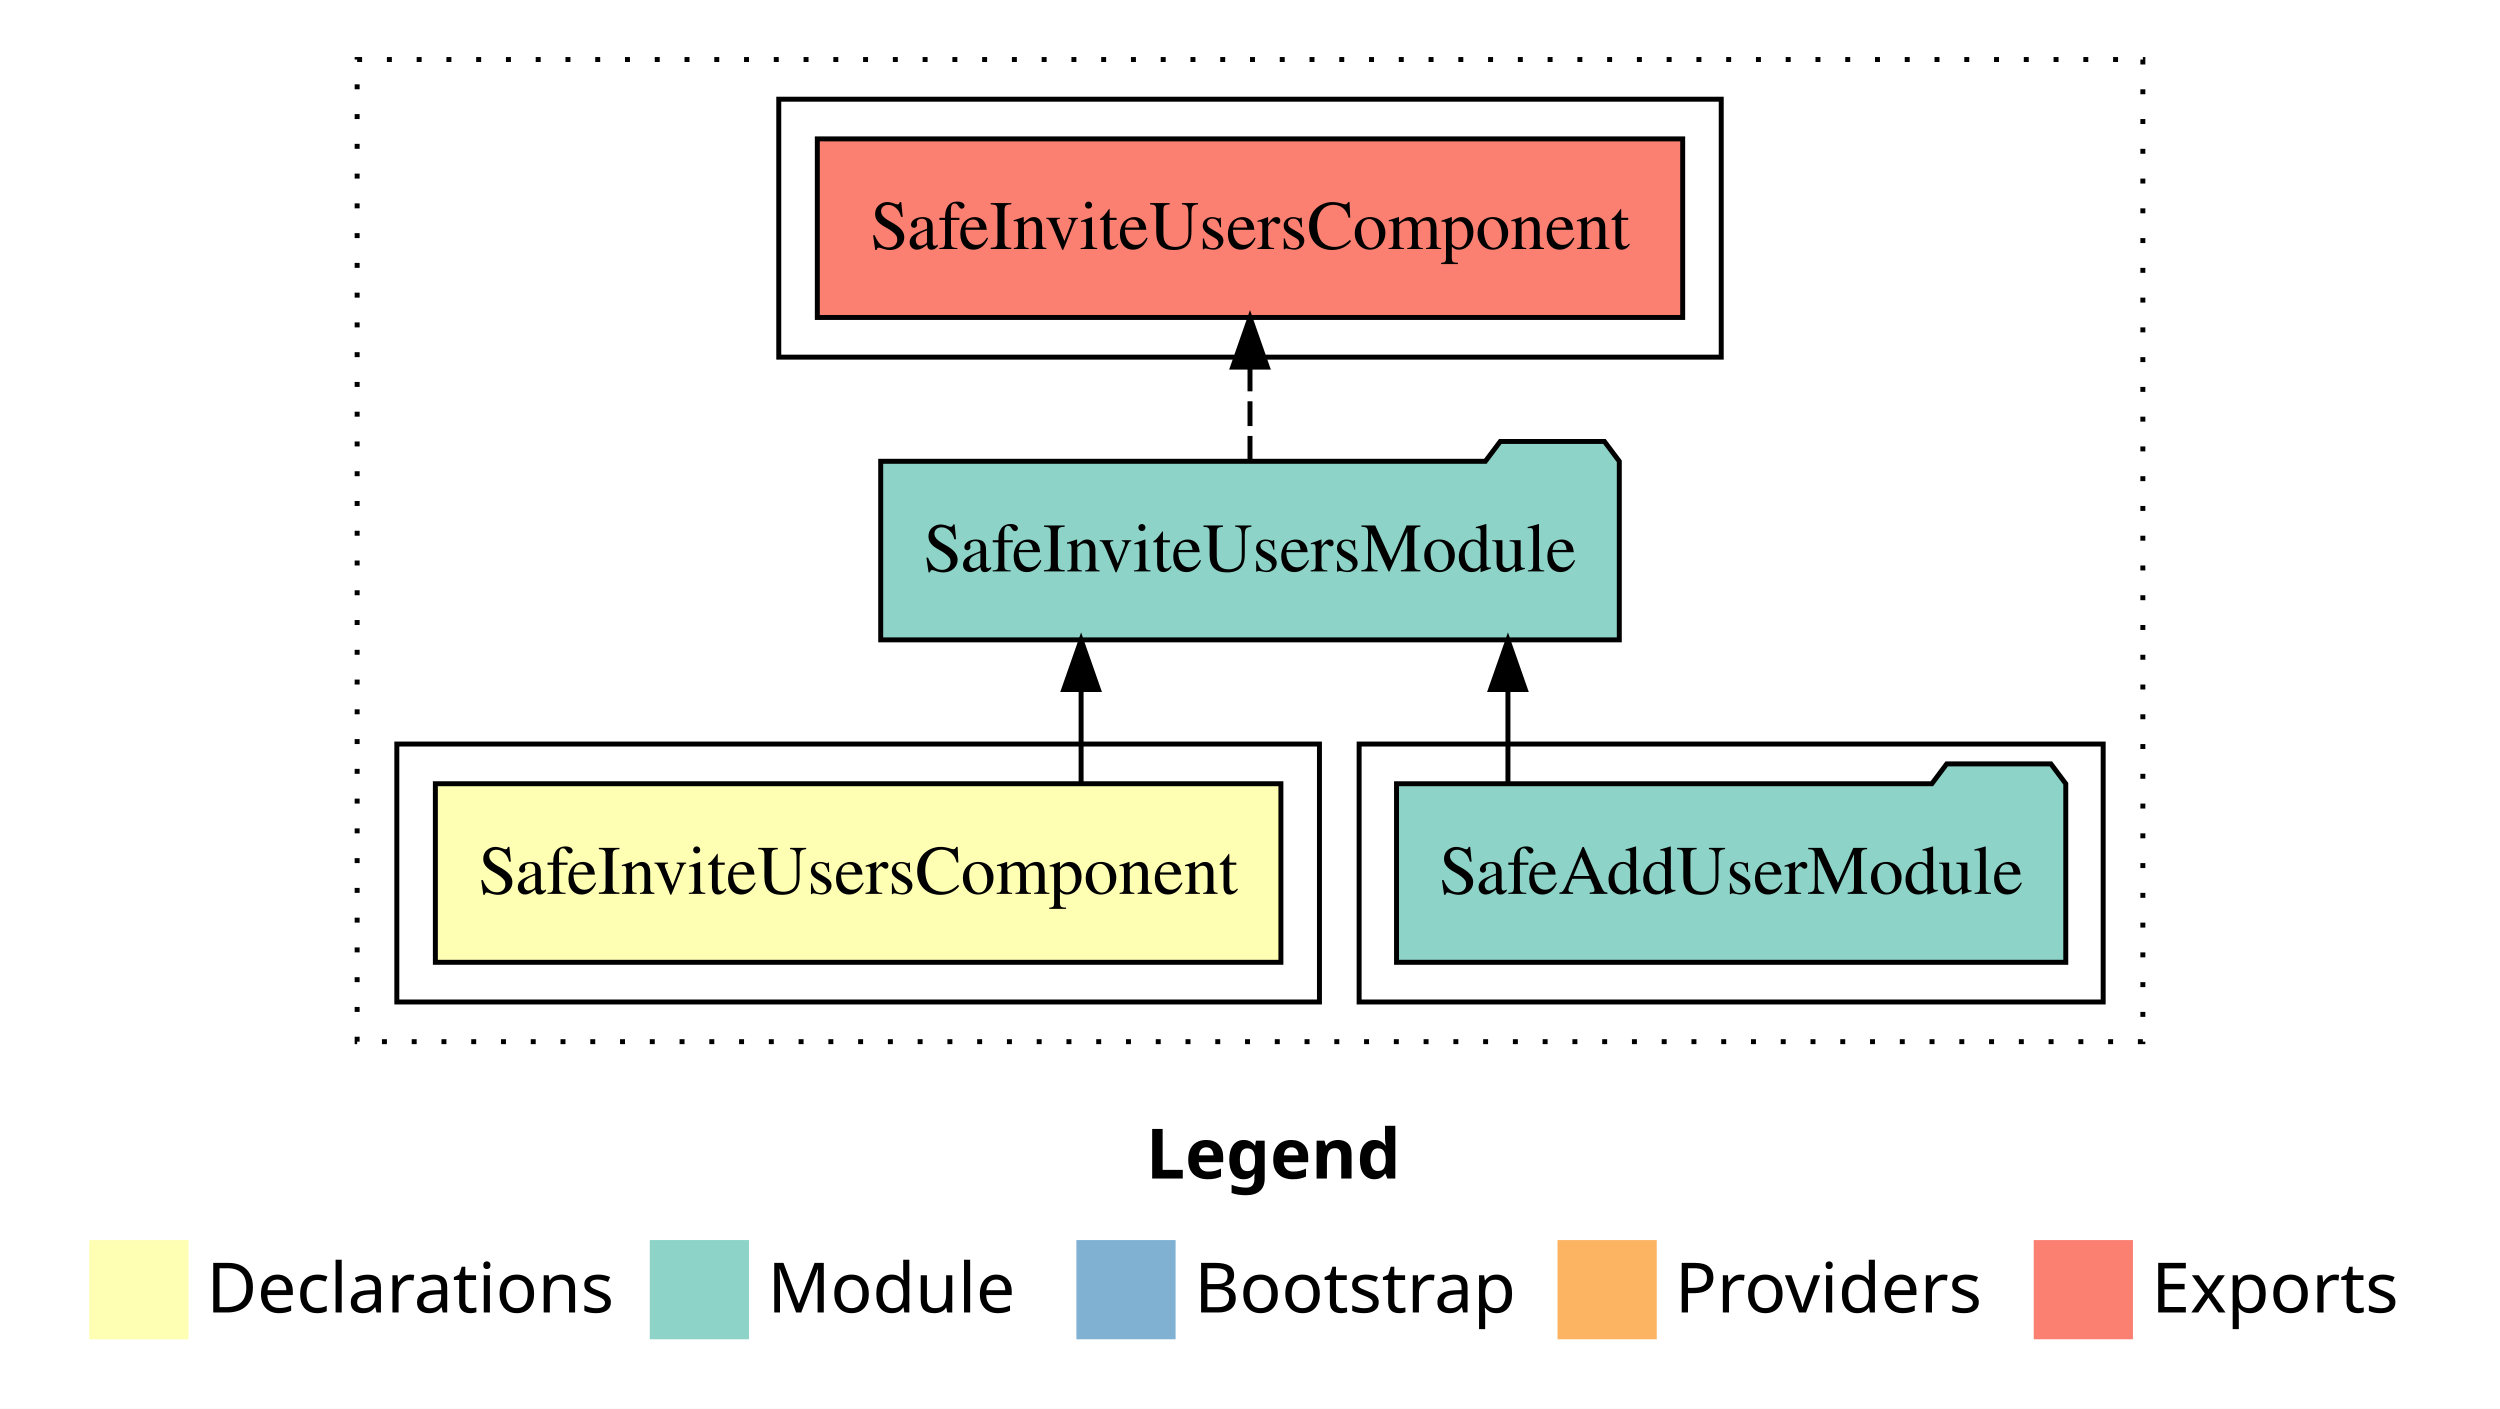
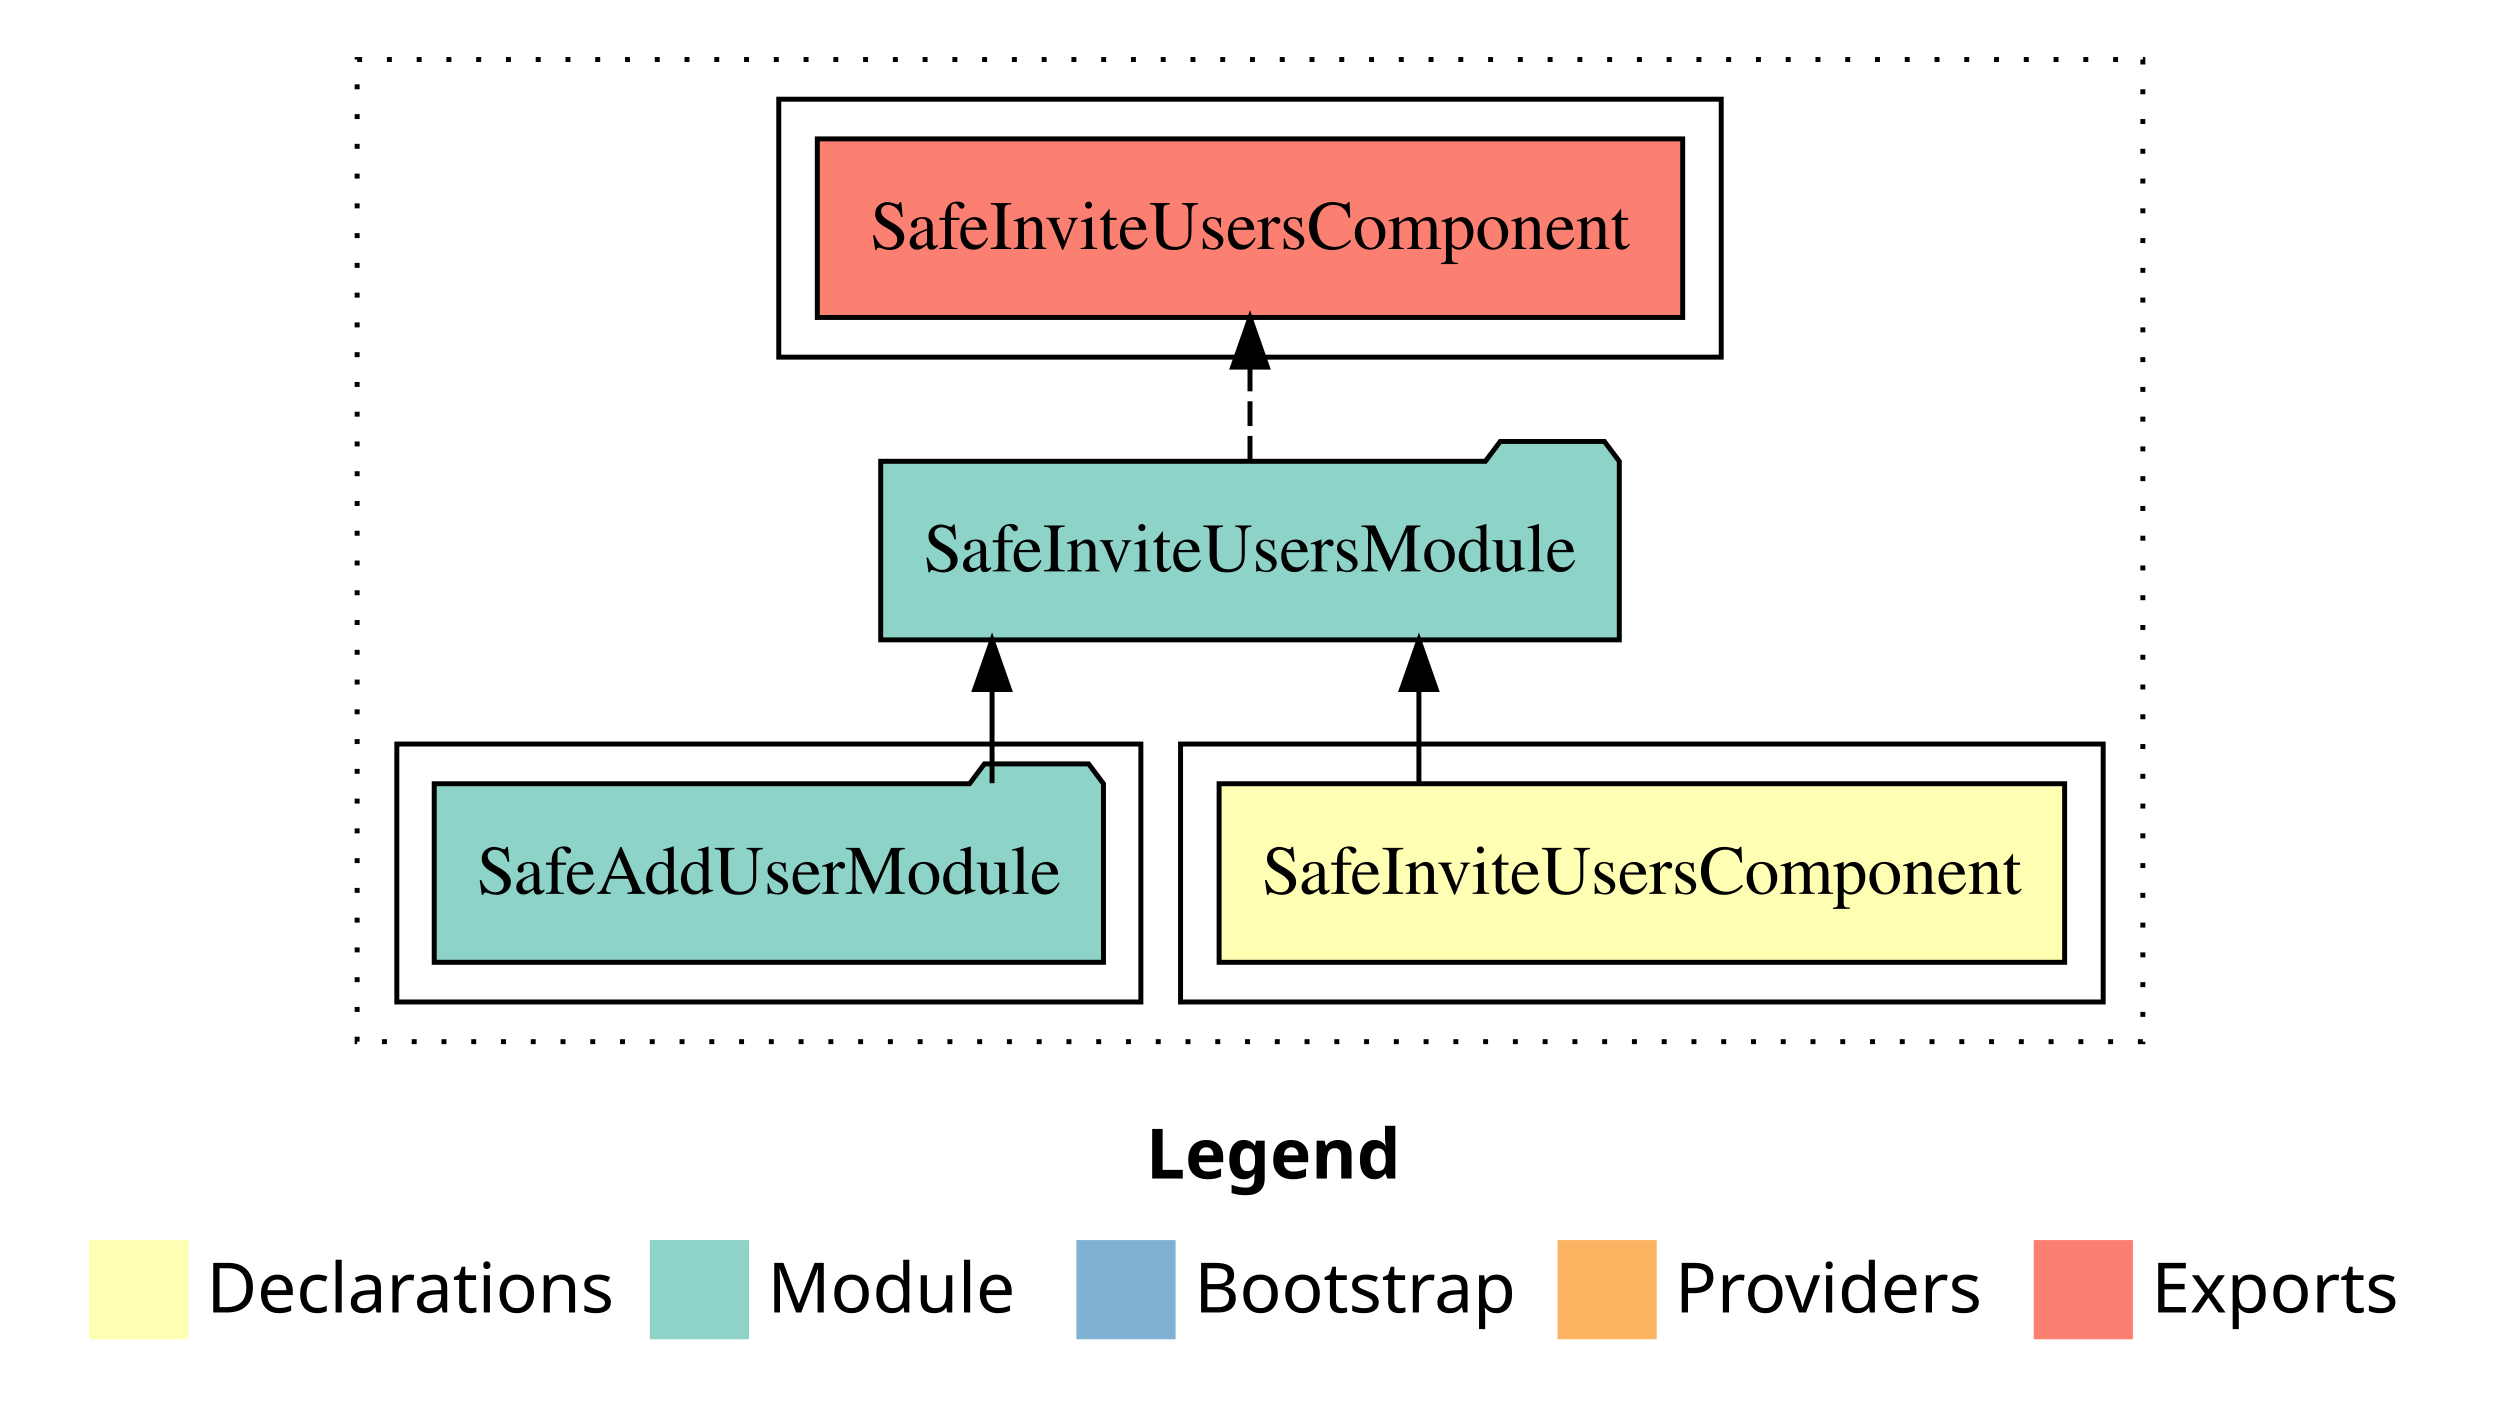
<svg xmlns="http://www.w3.org/2000/svg" width="504pt" height="284pt" viewBox="0.00 0.00 504.00 284.00">
  <g id="graph0" class="graph" transform="scale(1 1) rotate(0) translate(4 280)">
    <polygon fill="white" stroke="transparent" points="-4,4 -4,-280 500,-280 500,4 -4,4" />
    <text text-anchor="start" x="227.01" y="-42.4" font-family="sans-serif" font-weight="bold" font-size="14.00">Legend</text>
    <polygon fill="#ffffb3" stroke="transparent" points="14,-10 14,-30 34,-30 34,-10 14,-10" />
    <text text-anchor="start" x="37.63" y="-15.4" font-family="sans-serif" font-size="14.00">  Declarations</text>
    <polygon fill="#8dd3c7" stroke="transparent" points="127,-10 127,-30 147,-30 147,-10 127,-10" />
    <text text-anchor="start" x="150.73" y="-15.4" font-family="sans-serif" font-size="14.00">  Module</text>
    <polygon fill="#80b1d3" stroke="transparent" points="213,-10 213,-30 233,-30 233,-10 213,-10" />
    <text text-anchor="start" x="236.78" y="-15.4" font-family="sans-serif" font-size="14.00">  Bootstrap</text>
    <polygon fill="#fdb462" stroke="transparent" points="310,-10 310,-30 330,-30 330,-10 310,-10" />
    <text text-anchor="start" x="333.67" y="-15.4" font-family="sans-serif" font-size="14.00">  Providers</text>
    <polygon fill="#fb8072" stroke="transparent" points="406,-10 406,-30 426,-30 426,-10 406,-10" />
    <text text-anchor="start" x="429.73" y="-15.4" font-family="sans-serif" font-size="14.00">  Exports</text>
    <g id="clust1" class="cluster">
      <polygon fill="none" stroke="black" stroke-dasharray="1,5" points="68,-70 68,-268 428,-268 428,-70 68,-70" />
    </g>
-     <g id="clust4" class="cluster">
-       <polygon fill="none" stroke="black" points="270,-78 270,-130 420,-130 420,-78 270,-78" />
+     <g id="clust2" class="cluster">
+       <polygon fill="none" stroke="black" points="234,-78 234,-130 420,-130 420,-78 234,-78" />
    </g>
    <g id="clust5" class="cluster">
      <polygon fill="none" stroke="black" points="153,-208 153,-260 343,-260 343,-208 153,-208" />
    </g>
-     <g id="clust2" class="cluster">
-       <polygon fill="none" stroke="black" points="76,-78 76,-130 262,-130 262,-78 76,-78" />
+     <g id="clust4" class="cluster">
+       <polygon fill="none" stroke="black" points="76,-78 76,-130 226,-130 226,-78 76,-78" />
    </g>
    <g id="node1" class="node">
-       <polygon fill="#ffffb3" stroke="black" points="254.23,-122 83.77,-122 83.77,-86 254.23,-86 254.23,-122" />
-       <text text-anchor="middle" x="169" y="-99.8" font-family="Times,serif" font-size="14.00">SafeInviteUsersComponent</text>
+       <polygon fill="#ffffb3" stroke="black" points="412.23,-122 241.77,-122 241.77,-86 412.23,-86 412.23,-122" />
+       <text text-anchor="middle" x="327" y="-99.8" font-family="Times,serif" font-size="14.00">SafeInviteUsersComponent</text>
    </g>
    <g id="node2" class="node">
      <polygon fill="#8dd3c7" stroke="black" points="322.45,-187 319.45,-191 298.45,-191 295.45,-187 173.55,-187 173.55,-151 322.45,-151 322.45,-187" />
      <text text-anchor="middle" x="248" y="-164.8" font-family="Times,serif" font-size="14.00">SafeInviteUsersModule</text>
    </g>
    <g id="edge1" class="edge">
-       <path fill="none" stroke="black" d="M213.95,-122.11C213.95,-122.11 213.95,-140.99 213.95,-140.99" />
-       <polygon fill="black" stroke="black" points="210.45,-140.99 213.95,-150.99 217.45,-140.99 210.45,-140.99" />
+       <path fill="none" stroke="black" d="M282.05,-122.11C282.05,-122.11 282.05,-140.99 282.05,-140.99" />
+       <polygon fill="black" stroke="black" points="278.55,-140.99 282.05,-150.99 285.55,-140.99 278.55,-140.99" />
    </g>
    <g id="node4" class="node">
      <polygon fill="#fb8072" stroke="black" points="335.23,-252 160.77,-252 160.77,-216 335.23,-216 335.23,-252" />
      <text text-anchor="middle" x="248" y="-229.8" font-family="Times,serif" font-size="14.00">SafeInviteUsersComponent </text>
    </g>
    <g id="edge3" class="edge">
      <path fill="none" stroke="black" stroke-dasharray="5,2" d="M248,-187.11C248,-187.11 248,-205.99 248,-205.99" />
      <polygon fill="black" stroke="black" points="244.5,-205.99 248,-215.99 251.5,-205.99 244.5,-205.99" />
    </g>
    <g id="node3" class="node">
-       <polygon fill="#8dd3c7" stroke="black" points="412.46,-122 409.46,-126 388.46,-126 385.46,-122 277.54,-122 277.54,-86 412.46,-86 412.46,-122" />
-       <text text-anchor="middle" x="345" y="-99.8" font-family="Times,serif" font-size="14.00">SafeAddUserModule</text>
+       <polygon fill="#8dd3c7" stroke="black" points="218.46,-122 215.46,-126 194.46,-126 191.46,-122 83.54,-122 83.54,-86 218.46,-86 218.46,-122" />
+       <text text-anchor="middle" x="151" y="-99.8" font-family="Times,serif" font-size="14.00">SafeAddUserModule</text>
    </g>
    <g id="edge2" class="edge">
-       <path fill="none" stroke="black" d="M300,-122.11C300,-122.11 300,-140.99 300,-140.99" />
-       <polygon fill="black" stroke="black" points="296.5,-140.99 300,-150.99 303.5,-140.99 296.5,-140.99" />
+       <path fill="none" stroke="black" d="M196,-122.11C196,-122.11 196,-140.99 196,-140.99" />
+       <polygon fill="black" stroke="black" points="192.5,-140.99 196,-150.99 199.5,-140.99 192.5,-140.99" />
    </g>
  </g>
</svg>
